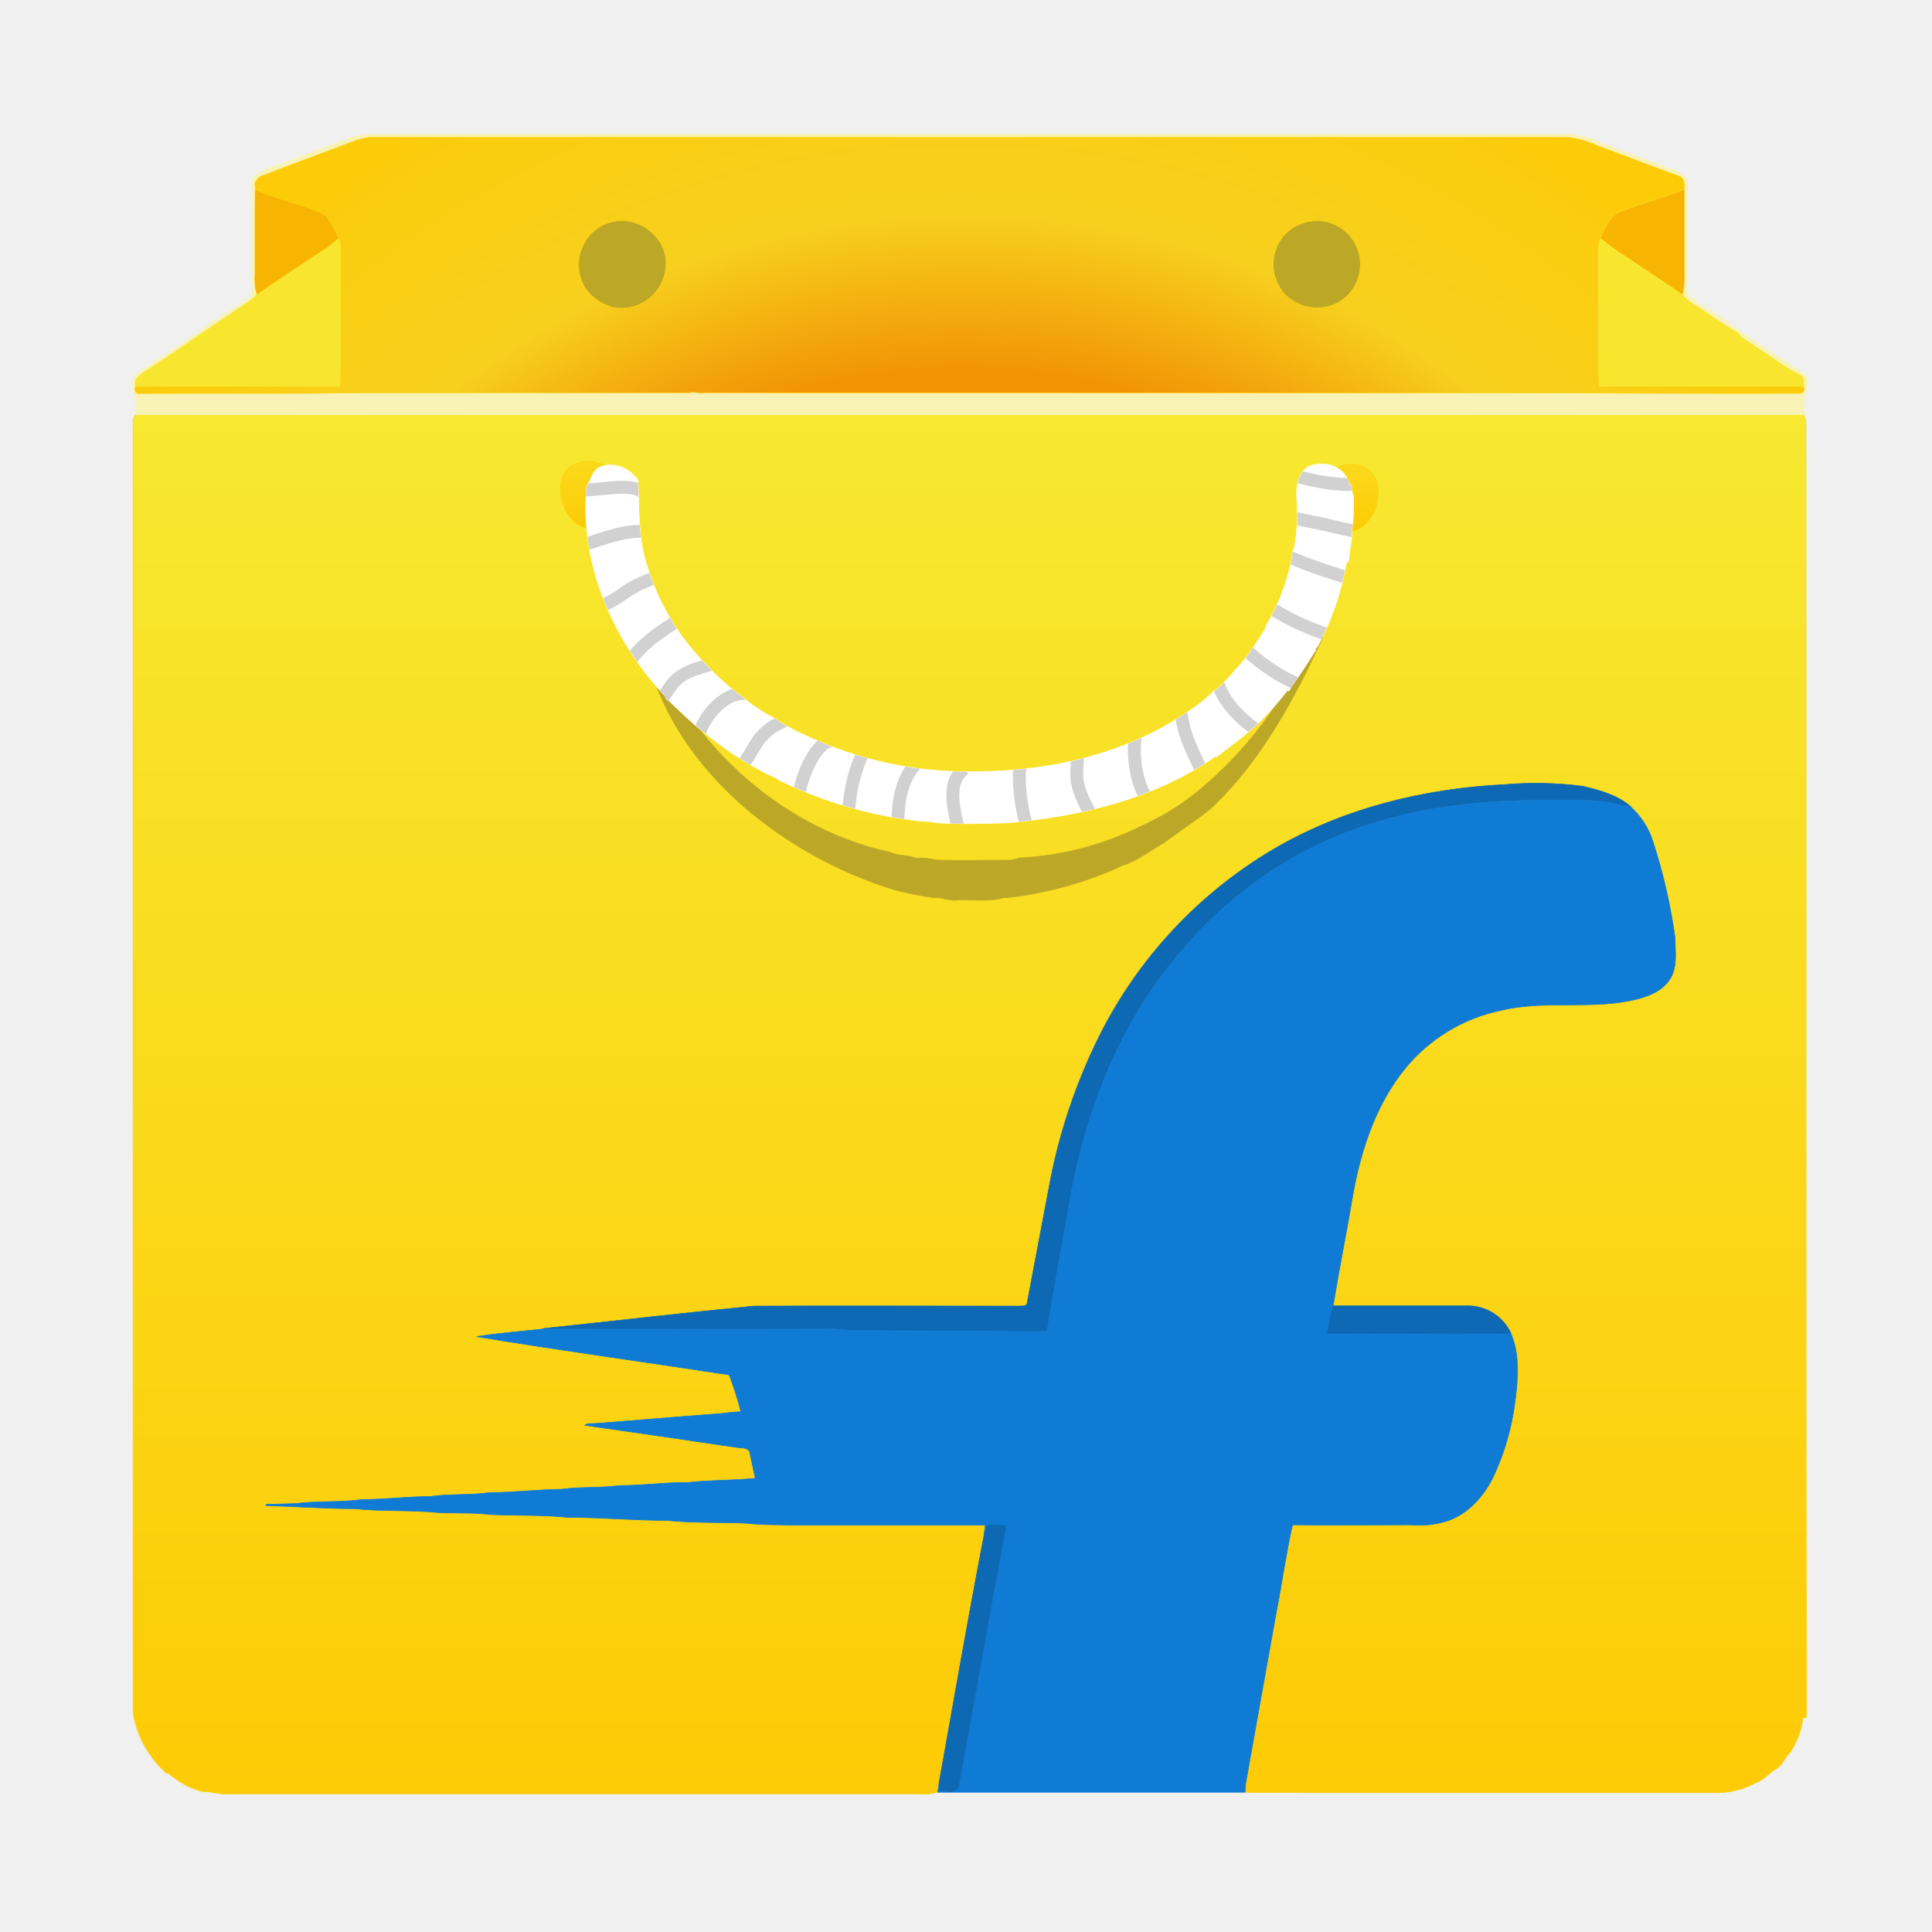
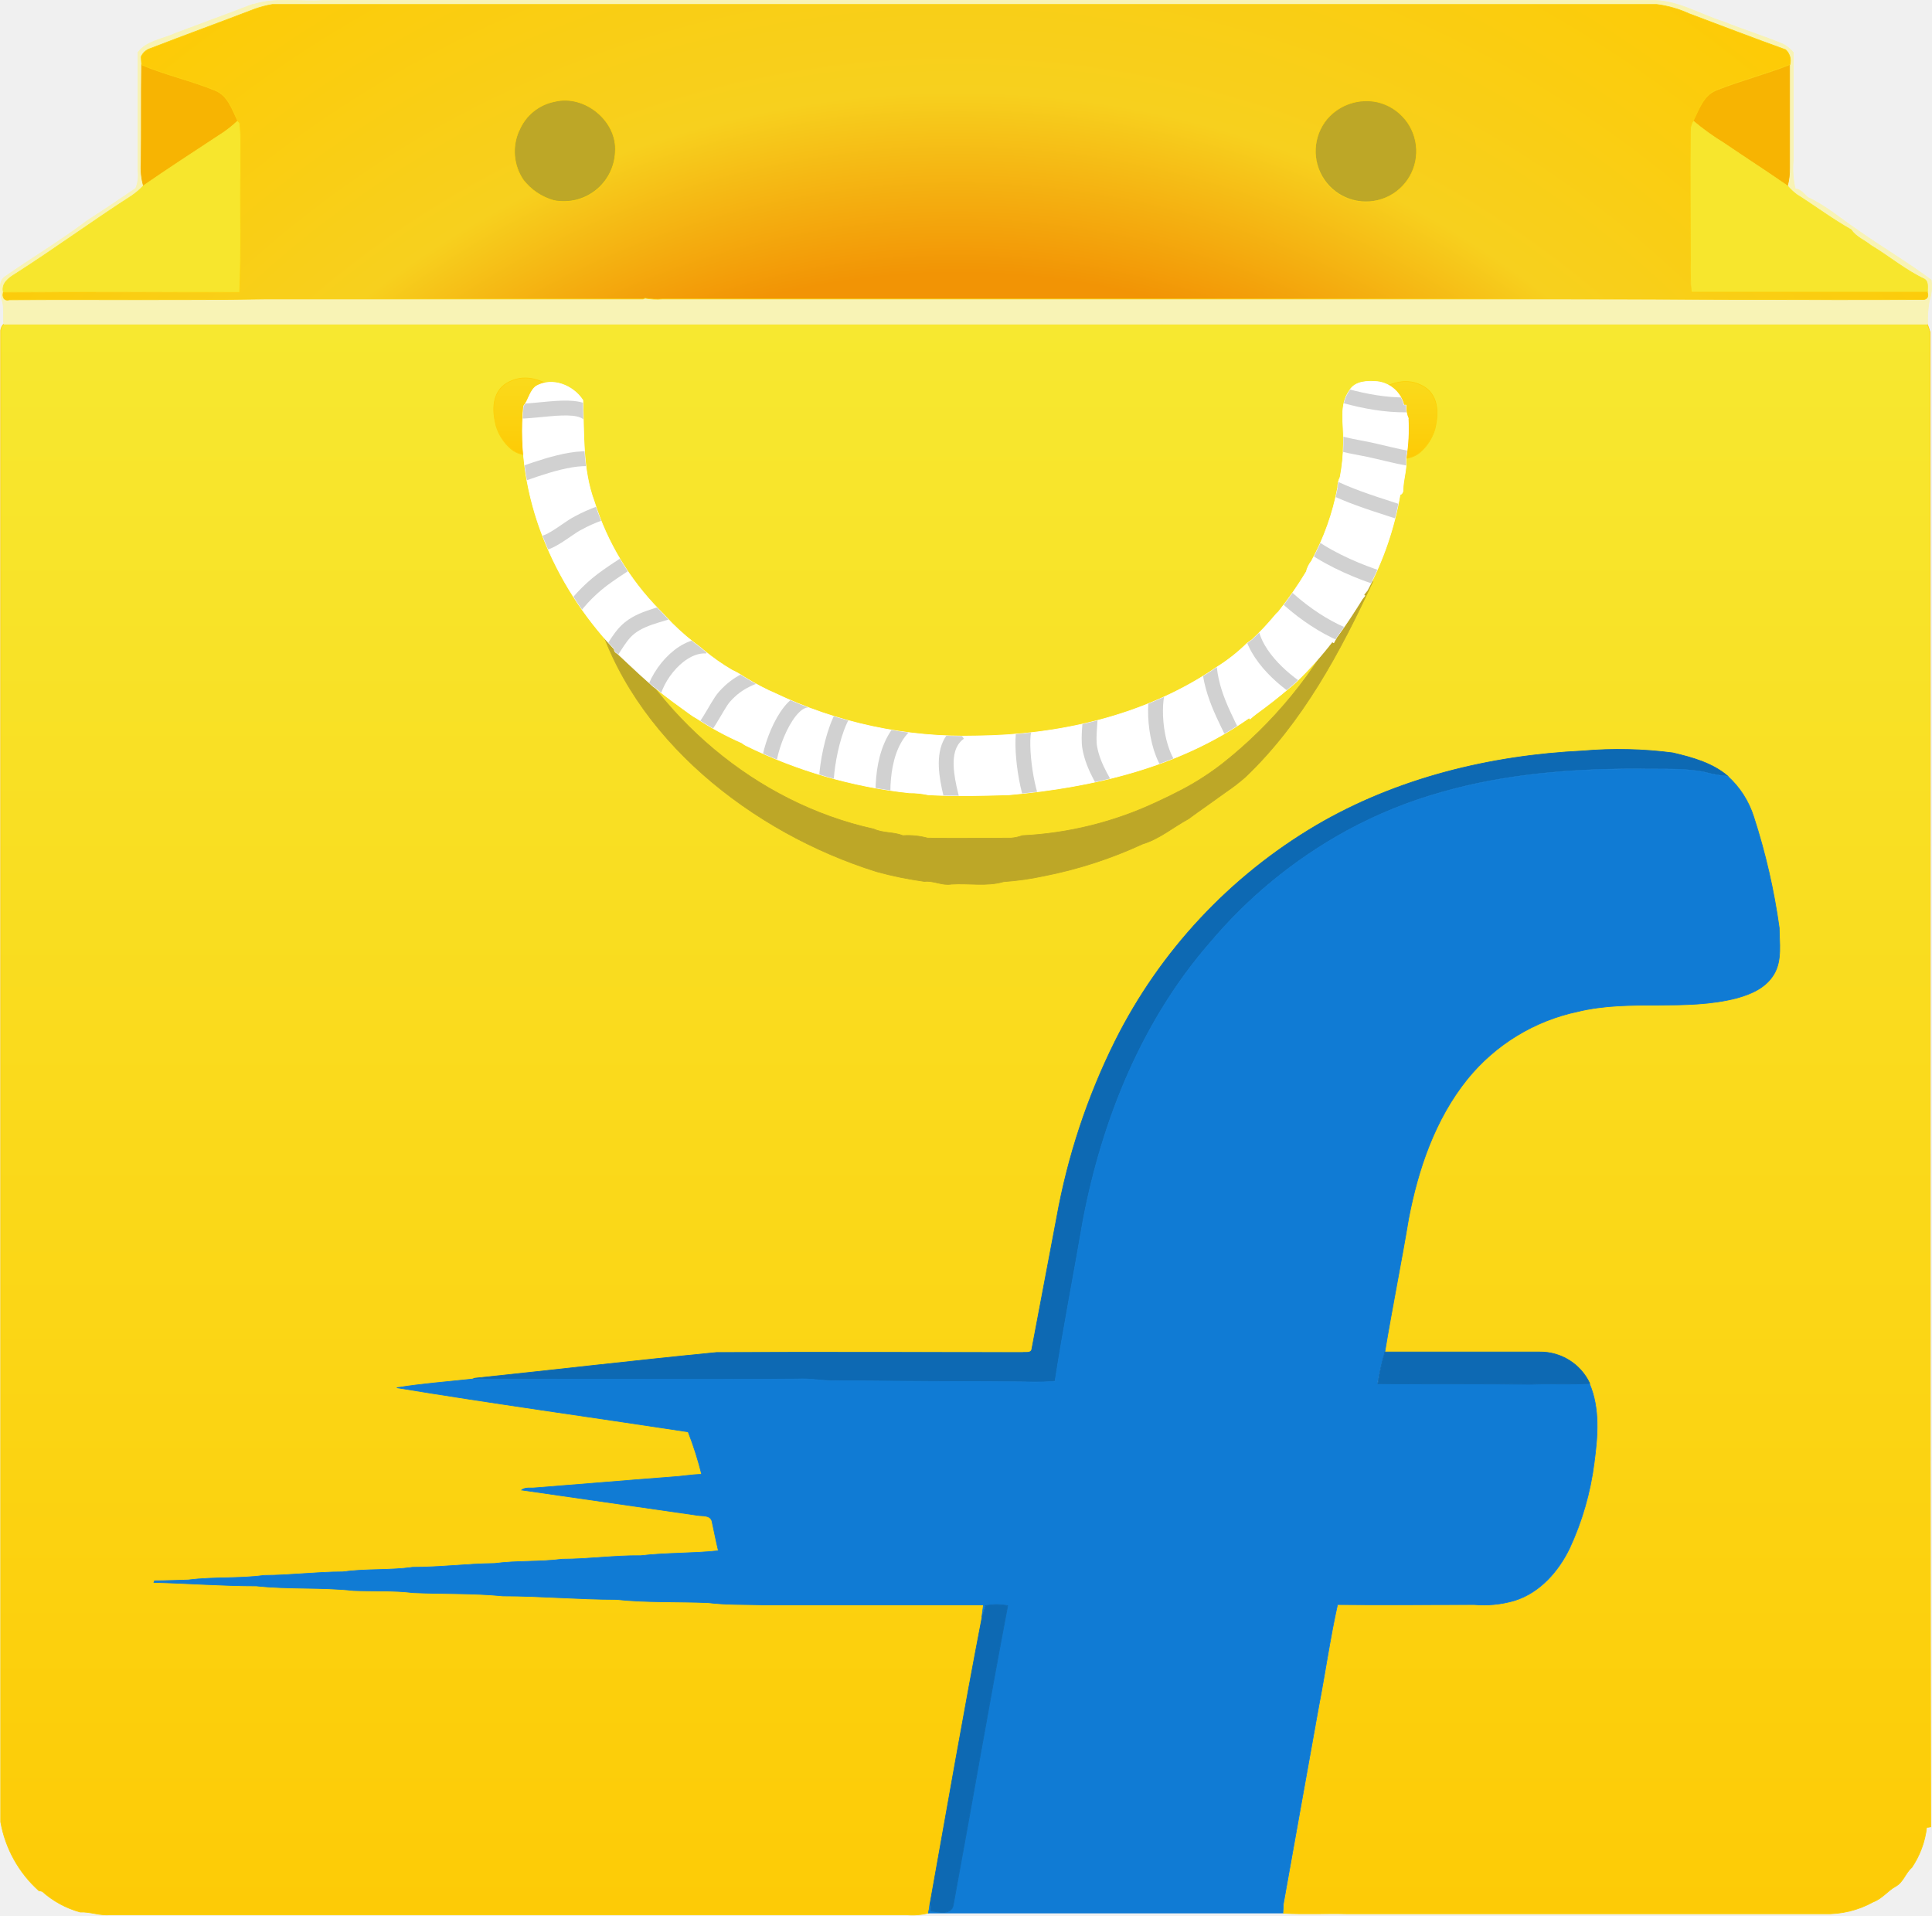
- <svg xmlns="http://www.w3.org/2000/svg" xmlns:xlink="http://www.w3.org/1999/xlink" viewBox="0 0 300 300">
+ <svg xmlns="http://www.w3.org/2000/svg" xmlns:xlink="http://www.w3.org/1999/xlink" id="Layer_1" data-name="Layer 1" viewBox="0 0 260.11 257.85">
  <defs>
-     <style>.a,.n{fill:none;}.b,.g,.h,.i{stroke:#fcd109;}.b,.c,.d,.e,.f,.g,.h,.i,.j,.k,.l{stroke-width:0.09px;}.b{fill:url(#a);}.c{fill:#f8f3b5;stroke:#f8f3b5;}.d{fill:#f7b402;stroke:#f7b402;}.e{fill:#bda727;stroke:#bda727;}.f{fill:#f7e62d;stroke:#f7e62d;}.g{fill:url(#b);}.h{fill:url(#c);}.i{fill:url(#d);}.j{fill:#0d69b3;stroke:#0d69b3;}.k{fill:#107bd4;stroke:#107bd4;}.l{fill:#fff;stroke:#fff;}.m{clip-path:url(#e);}.n{stroke:#d1d1d1;stroke-width:2px;}</style>
-     <linearGradient id="a" x1="150.42" y1="-342.09" x2="150.42" y2="-127.85" gradientTransform="translate(0.14 406.45)" gradientUnits="userSpaceOnUse">
+     <style>.cls-1,.cls-14{fill:none;}.cls-2,.cls-7,.cls-8,.cls-9{stroke:#fcd109;}.cls-10,.cls-11,.cls-12,.cls-2,.cls-3,.cls-4,.cls-5,.cls-6,.cls-7,.cls-8,.cls-9{stroke-width:0.09px;}.cls-2{fill:url(#linear-gradient);}.cls-3{fill:#f8f3b5;stroke:#f8f3b5;}.cls-4{fill:#f7b402;stroke:#f7b402;}.cls-5{fill:#bda727;stroke:#bda727;}.cls-6{fill:#f7e62d;stroke:#f7e62d;}.cls-7{fill:url(#radial-gradient);}.cls-8{fill:url(#linear-gradient-2);}.cls-9{fill:url(#linear-gradient-3);}.cls-10{fill:#0d69b3;stroke:#0d69b3;}.cls-11{fill:#107bd4;stroke:#107bd4;}.cls-12{fill:#fff;stroke:#fff;}.cls-13{clip-path:url(#clip-path);}.cls-14{stroke:#d1d1d1;stroke-width:2px;}</style>
+     <linearGradient id="linear-gradient" x1="150.45" y1="-84.08" x2="150.45" y2="130.09" gradientTransform="translate(-20.43 127.71)" gradientUnits="userSpaceOnUse">
      <stop offset="0" stop-color="#f7e830" />
      <stop offset="1" stop-color="#fdcb06" />
    </linearGradient>
-     <radialGradient id="b" cx="149.31" cy="-244.37" r="174.26" gradientTransform="translate(0.14 406.45)" gradientUnits="userSpaceOnUse">
+     <radialGradient id="radial-gradient" cx="149.31" cy="13.63" r="174.26" gradientTransform="translate(-20.43 127.71)" gradientUnits="userSpaceOnUse">
      <stop offset="0.6" stop-color="#f29405" />
      <stop offset="0.74" stop-color="#f7d01e" />
      <stop offset="1" stop-color="#fdcb06" />
    </radialGradient>
-     <linearGradient id="c" x1="210.04" y1="-334.36" x2="210.1" y2="-324.21" gradientTransform="translate(0.14 406.45)" gradientUnits="userSpaceOnUse">
+     <linearGradient id="linear-gradient-2" x1="210.07" y1="-76.36" x2="210.13" y2="-66.21" gradientTransform="translate(-20.43 127.71)" gradientUnits="userSpaceOnUse">
      <stop offset="0" stop-color="#fada1c" />
      <stop offset="1" stop-color="#fdcb06" />
    </linearGradient>
-     <linearGradient id="d" x1="3268.6" y1="-334.84" x2="3268.66" y2="-324.7" gradientTransform="matrix(-1, 0, 0, 1, 3359.45, 406.45)" xlink:href="#c" />
-     <clipPath id="e">
-       <path class="a" d="M210.19,77.1a3.87,3.87,0,0,1-.33-1.82l-.29,0A4.15,4.15,0,0,0,206,72.11c-1.31-.11-3-.07-3.72,1.17-1.46,2-.77,4.48-.84,6.71,0,.15,0,.4,0,.55a25.48,25.48,0,0,1-.44,4.41,3.13,3.13,0,0,0-.33,1.42,33.61,33.61,0,0,1-3.54,9.91,3.68,3.68,0,0,0-.69,1.42,49.25,49.25,0,0,1-3.75,5.39,4.67,4.67,0,0,0-.58.62,35.6,35.6,0,0,1-3,3.17c-.25.15-.44.33-.66.47a23.74,23.74,0,0,1-4.12,3.24c-.18.11-.36.26-.58.4-9.33,6.16-20.67,8.71-31.71,8.82a59.23,59.23,0,0,1-27.27-5.76l-.66-.29A36.48,36.48,0,0,1,120,111.4c-.29-.15-.58-.33-.91-.47a27.86,27.86,0,0,1-3.83-2.7c-.4-.36-.84-.66-1.28-1a30.89,30.89,0,0,1-3.79-3.46c-.29-.33-.58-.62-.87-.91a36.33,36.33,0,0,1-8.71-14.62c-1.57-4.34-1.35-9.08-1.53-13.63-1.31-2-4.08-3.13-6.27-1.9-.91.66-1,1.86-1.71,2.7-1.13,12,4,24,12.21,32.7a.59.59,0,0,0,.4.58c1.46,1.35,2.88,2.73,4.34,4a5.8,5.8,0,0,0,.87.73c1.46,1.2,3,2.3,4.56,3.43a7.76,7.76,0,0,0,.91.58,41,41,0,0,0,6.05,3.35,4.75,4.75,0,0,0,.55.36A65.73,65.73,0,0,0,143,127.51a11.78,11.78,0,0,1,2.52.26c3.65.22,7.29.11,10.94,0,11.26-1,22.89-3.72,32.3-10.35l.11.15c.29-.26.55-.47.84-.69,1.5-1.09,3-2.26,4.41-3.46a11.07,11.07,0,0,0,1-.87,48.08,48.08,0,0,0,4.81-5.36l.22.11c.11-.18.29-.55.4-.73,1.24-1.68,2.37-3.43,3.46-5.18.07-.11.25-.29.33-.4l-.15-.15c.11-.15.36-.44.47-.58a42.76,42.76,0,0,0,4.41-12.87.63.63,0,0,0,.4-.58c0-1.46.55-2.84.4-4.3a24.83,24.83,0,0,0,.29-5.43Z" />
+     <linearGradient id="linear-gradient-3" x1="3254.61" y1="-76.83" x2="3254.67" y2="-66.69" gradientTransform="matrix(-1, 0, 0, 1, 3324.88, 127.71)" xlink:href="#linear-gradient-2" />
+     <clipPath id="clip-path" transform="translate(0 0)">
+       <path class="cls-1" d="M189.62,56.36a3.87,3.87,0,0,1-.33-1.82H189a4.15,4.15,0,0,0-3.57-3.17c-1.31-.11-3-.07-3.72,1.17-1.46,2-.77,4.48-.84,6.71v.55a25.48,25.48,0,0,1-.44,4.41,3.13,3.13,0,0,0-.33,1.42,33.61,33.61,0,0,1-3.54,9.91,3.68,3.68,0,0,0-.69,1.42,49.25,49.25,0,0,1-3.75,5.39,4.67,4.67,0,0,0-.58.62,35.6,35.6,0,0,1-3,3.17c-.25.15-.44.33-.66.47a23.74,23.74,0,0,1-4.12,3.24c-.18.11-.36.26-.58.4-9.33,6.16-20.67,8.71-31.71,8.82a59.23,59.23,0,0,1-27.27-5.81l-.66-.29a36.48,36.48,0,0,1-4.11-2.31c-.29-.15-.58-.33-.91-.47a27.86,27.86,0,0,1-3.83-2.7c-.4-.36-.84-.66-1.28-1A30.89,30.89,0,0,1,89.62,83c-.29-.33-.58-.62-.87-.91A36.33,36.33,0,0,1,80,67.5c-1.61-4.34-1.35-9.08-1.53-13.63-1.31-2-4.08-3.13-6.27-1.9-.91.66-1,1.86-1.71,2.7-1.13,12,4,24,12.21,32.7a.59.59,0,0,0,.4.58c1.46,1.35,2.88,2.73,4.34,4a5.8,5.8,0,0,0,.87.73c1.46,1.2,3,2.3,4.56,3.43a7.76,7.76,0,0,0,.91.58A41,41,0,0,0,99.87,100a4.75,4.75,0,0,0,.55.36,65.73,65.73,0,0,0,22,6.37,11.78,11.78,0,0,1,2.52.26c3.65.22,7.29.11,10.94,0,11.26-1,22.89-3.72,32.3-10.35l.11.15c.29-.26.55-.47.84-.69,1.5-1.09,3-2.26,4.41-3.46a11.07,11.07,0,0,0,1-.87,48.08,48.08,0,0,0,4.81-5.36l.22.11c.11-.18.29-.55.4-.73,1.24-1.68,2.37-3.43,3.46-5.18.07-.11.25-.29.33-.4l-.15-.15c.11-.15.36-.44.47-.58a42.76,42.76,0,0,0,4.41-12.87.63.63,0,0,0,.4-.58c0-1.46.55-2.84.4-4.3a24.83,24.83,0,0,0,.29-5.43Z" />
    </clipPath>
  </defs>
-   <path class="b" d="M280.42,65.46c-.11-.36-.22-.73-.36-1.09q-129.53.05-259,0a1.51,1.51,0,0,0-.4.84q0,100.44,0,200.84a16.25,16.25,0,0,0,5.14,9.26c.11,0,.36.07.47.11a12.68,12.68,0,0,0,5.1,2.77c1.35-.07,2.66.51,4,.36H142.53a8.66,8.66,0,0,0,3.06-.25c0-.15.07-.4.11-.55s.07-.58.11-.8c2.3-12.83,4.52-25.7,7-38.53l.22-1.64c-9.91,0-19.87,0-29.78,0-2.41-.07-4.88,0-7.29-.29-4.12-.18-8.27,0-12.39-.44-5.1,0-10.17-.47-15.27-.47-4-.4-8.06-.25-12.1-.44-2.62-.33-5.32-.18-8-.29-4.34-.47-8.75-.15-13.09-.62-4.59,0-9.19-.36-13.78-.47a.52.52,0,0,0,.07-.22c1.53,0,3-.07,4.56-.11,3.39-.44,6.82-.15,10.21-.62,3.54,0,7-.47,10.57-.47,3.13-.44,6.31-.18,9.44-.62,3.68,0,7.29-.47,11-.51,3-.4,6.09-.18,9.11-.58,3.54,0,7-.51,10.57-.47,3.46-.4,7-.29,10.46-.66-.33-1.35-.58-2.7-.87-4-.26-.84-1.28-.66-1.93-.77Q102.6,223,90.8,221.32c.51-.4,1.2-.22,1.79-.29,6.12-.47,12.21-1,18.33-1.46,1.39-.07,2.73-.33,4.12-.36a47.63,47.63,0,0,0-1.82-5.72c-13.08-2-26.17-3.79-39.22-5.94,3.39-.55,6.82-.8,10.21-1.17l.29-.11c10.83-1.13,21.69-2.41,32.51-3.46,13.74-.07,27.45,0,41.19,0,.44-.07,1.2.15,1.28-.47,1.13-5.9,2.22-11.81,3.35-17.71a88.44,88.44,0,0,1,7.87-23.77,70.09,70.09,0,0,1,27.12-29c10.83-6.34,23.37-9.4,35.83-10a56.29,56.29,0,0,1,12.14.26c2.62.62,5.32,1.35,7.4,3.13a12.41,12.41,0,0,1,3.5,5.47,87,87,0,0,1,3.43,14.94c0,2,.4,4.34-.69,6.2s-3.06,2.7-5,3.24c-7,1.82-14.4.11-21.43,1.82A26.08,26.08,0,0,0,218.12,166c-4.34,5.39-6.63,12.1-7.91,18.81-1,6-2.22,12-3.21,18,6.93,0,13.89,0,20.85,0A7.34,7.34,0,0,1,234.6,207c1.46,3.35,1.13,7.15.66,10.68a38.87,38.87,0,0,1-3.32,11.55c-1.5,3.1-4,5.94-7.36,7a14.7,14.7,0,0,1-5.5.55c-6.12,0-12.25.07-18.37,0-1,4.48-1.64,9.08-2.52,13.63-1.6,8.86-3.17,17.75-4.77,26.65,0,.29-.07.91-.07,1.24,2.88.15,5.76,0,8.64.07,21.36,0,42.76,0,64.15,0a12.77,12.77,0,0,0,6.63-1.6c1.2-.44,1.93-1.49,3-2.08s1.31-1.79,2.19-2.55a12.15,12.15,0,0,0,2-5.4,3.27,3.27,0,0,0,.55-.07C280.38,199.6,280.49,132.53,280.42,65.46Z" />
-   <path class="c" d="M54.64,21.35c3.1-1,6.34-.33,9.51-.55q89.29.05,178.57,0c3.54-.15,6.63,1.86,9.91,2.88,2.62,1.06,5.36,1.9,8,3A4.34,4.34,0,0,1,262,27.8c0,4.81,0,9.66,0,14.51a12.28,12.28,0,0,0,.26,3.83c.77.11,1.17.69,1.68,1.17,2.41,1.09,4.45,2.88,6.63,4.34,3.28,2.33,6.78,4.37,10,6.78a6.07,6.07,0,0,1-.26,2.81,15.18,15.18,0,0,0-.22,3.13q-129.53.05-259,0c-.18-1.2.15-2.41-.36-3.54-.07-.95-.4-2.19.51-2.84,3.65-2.55,7.51-4.85,11.08-7.55,2.22-1.42,4.37-2.88,6.52-4.34a4.64,4.64,0,0,0,.29-2.44c0-5.29,0-10.57,0-15.86,1.24-1.6,3.39-1.79,5.1-2.59,3.46-1.31,7-2.59,10.39-3.9m.22.62c-4.67,1.79-9.37,3.5-14,5.29-.62.11-.95.66-1.28,1.13,0,.29.07.8.07,1.09,0,4.37,0,8.75,0,13.12a9.15,9.15,0,0,0,.29,3.17,9,9,0,0,1-1.57,1.31C33,50.51,27.92,54.23,22.64,57.62c-.91.55-1.93,1.28-1.64,2.48-.18.66.15,1.2.84,1,11.45-.07,22.85.07,34.3-.11,17,0,34,0,51,0l.26-.11a9.92,9.92,0,0,0,2.33.11Q156,61,202.3,61c9.7,0,19.43,0,29.16,0,16,0,32.11.15,48.15.07.47-.11.62-.44.44-1s.18-1.39-.44-1.75c-2.55-1.2-4.74-3.06-7.18-4.52-.87-.73-2-1.13-2.66-2.11-2.52-1.42-4.85-3.17-7.33-4.74a7.43,7.43,0,0,1-1.24-1.17,8.88,8.88,0,0,0,.29-2.41c0-4.63,0-9.26,0-13.89a2,2,0,0,0-.58-2c-4.37-1.57-8.71-3.24-13-4.85a14.91,14.91,0,0,0-4.3-1.24H57.23a14.22,14.22,0,0,0-2.37.62Z" />
-   <path class="d" d="M39.63,29.48c3.21,1.35,6.63,2.11,9.88,3.43,1.75.69,2.3,2.59,3.06,4.12A15.18,15.18,0,0,1,50,39c-3.35,2.26-6.78,4.45-10.1,6.78a9.15,9.15,0,0,1-.29-3.17C39.63,38.23,39.59,33.86,39.63,29.48Zm212,3.43c3.24-1.28,6.63-2.15,9.88-3.43,0,4.63,0,9.26,0,13.89a8.88,8.88,0,0,1-.29,2.41c-2.84-2-5.72-3.83-8.57-5.76a33.58,33.58,0,0,1-4.16-3c.77-1.53,1.35-3.39,3.1-4.08Z" />
-   <path class="e" d="M95.25,34.4c4-.95,8.49,2.62,8.16,6.82a6.94,6.94,0,0,1-8.27,6.52A7.92,7.92,0,0,1,91,44.94a6.84,6.84,0,0,1-.55-6.63,6.52,6.52,0,0,1,4.78-3.9Zm104,2.3a7,7,0,0,1,6.82-2.26A6.82,6.82,0,0,1,207.77,47a7,7,0,0,1-8.38-1.42A6.94,6.94,0,0,1,199.24,36.7Z" />
-   <path class="f" d="M50,39a15.18,15.18,0,0,0,2.59-2l.25.26c.26,1.9.07,3.83.15,5.72-.11,5.69.11,11.41-.15,17.1-10.61,0-21.21-.07-31.82,0-.29-1.2.73-1.93,1.64-2.48C27.93,54.23,33,50.51,38.31,47.09a9,9,0,0,0,1.57-1.31C43.2,43.44,46.62,41.26,50,39Zm198.14-.73a2.27,2.27,0,0,1,.36-1.28,33.64,33.64,0,0,0,4.16,3c2.84,1.93,5.72,3.79,8.57,5.76a7.49,7.49,0,0,0,1.24,1.17c2.48,1.57,4.81,3.32,7.33,4.74.66,1,1.79,1.39,2.66,2.11,2.44,1.46,4.63,3.32,7.18,4.52.62.36.4,1.17.44,1.75-10.61,0-21.18,0-31.78,0a43.35,43.35,0,0,1-.11-4.34c0-5.83-.07-11.66,0-17.5Z" />
-   <path class="g" d="M280.05,60.06c-10.61,0-21.18,0-31.78,0a43.35,43.35,0,0,1-.11-4.34c0-5.83-.07-11.66,0-17.5a2.27,2.27,0,0,1,.36-1.28c.77-1.53,1.35-3.39,3.1-4.08,3.24-1.28,6.63-2.15,9.88-3.43a2,2,0,0,0-.58-2c-4.37-1.57-8.71-3.24-13-4.85a14.91,14.91,0,0,0-4.3-1.24H57.23a14.2,14.2,0,0,0-2.37.62c-4.67,1.79-9.37,3.5-14,5.29-.62.11-.95.66-1.28,1.13,0,.29.07.8.07,1.09,3.21,1.35,6.63,2.11,9.88,3.43,1.75.69,2.3,2.59,3.06,4.12l.25.26c.26,1.9.07,3.83.15,5.72-.11,5.69.11,11.41-.15,17.1-10.61,0-21.21-.07-31.82,0-.18.66.15,1.2.84,1,11.45-.07,22.85.07,34.3-.11,17,0,34,0,51,0l.26-.11a9.92,9.92,0,0,0,2.33.11Q156,61,202.3,61c9.7,0,19.43,0,29.16,0,16,0,32.11.15,48.15.07.48-.11.62-.44.44-1ZM90.47,38.3a6.52,6.52,0,0,1,4.78-3.9c4-.95,8.49,2.62,8.16,6.82a6.94,6.94,0,0,1-8.27,6.52A7.92,7.92,0,0,1,91,44.94a6.84,6.84,0,0,1-.55-6.63Zm108.77-1.6a7,7,0,0,1,6.82-2.26A6.82,6.82,0,0,1,207.77,47a7,7,0,0,1-8.38-1.42A6.94,6.94,0,0,1,199.24,36.7Z" />
-   <path class="h" d="M208.53,76.08c.51.11-2.66-3-2-3.19.58.07,2.79-1.64,5.47-.24s2,4.68,1.71,5.89a6.59,6.59,0,0,1-2,3.1,3.52,3.52,0,0,1-1.85.8c.33-1.79-.73-2.08-.8-3.9Z" />
-   <path class="i" d="M92,78.06c-.07,1.82-1.13,2.11-.8,3.9a3.52,3.52,0,0,1-1.85-.8,6.6,6.6,0,0,1-2-3.1c-.3-1.21-1-4.49,1.71-5.89s4.88.32,5.47.24c.62.15-2.55,3.3-2,3.19L92,78.06Z" />
-   <path class="e" d="M203.76,99.43A2,2,0,0,1,205.4,99c-4.37,9.48-9.48,19-17.15,26.33a25.72,25.72,0,0,1-2.59,2c-.88.64-1.74,1.25-2.6,1.86s-1.67,1.17-2.48,1.78c-2.08,1.13-3.9,2.7-6.2,3.39a58.21,58.21,0,0,1-13.27,4.3,38.9,38.9,0,0,1-5.43.77c-2.26.66-4.67.18-7,.33-1.28.22-2.41-.51-3.65-.36q-1.61-.23-3.21-.55t-3.22-.77c-16.71-5.21-33.11-18-37.89-35.22a19.38,19.38,0,0,1-.32-3.52q.76,1.53,1.59,3c6.8,14.82,20.28,26.49,36.22,30,1.29.59,2.69.38,3.93.89a10.18,10.18,0,0,1,3.32.33c3.75.07,7.51,0,11.26,0a5.52,5.52,0,0,0,1.49-.33,48,48,0,0,0,18.1-4.51q1.71-.78,3.37-1.65,1.45-.76,2.83-1.65t2.63-1.86a60.38,60.38,0,0,0,16.54-20.24C202.46,102,203.15,100.62,203.76,99.43Z" />
-   <path class="j" d="M197.82,131.83c10.83-6.34,23.37-9.4,35.83-10a56.29,56.29,0,0,1,12.14.26c2.62.62,5.32,1.35,7.4,3.13a15.7,15.7,0,0,1-3.13-.55c-3-.58-6.09-.36-9.11-.44-8.79,0-17.64.69-26.13,3.1a61.36,61.36,0,0,0-12.94,5.25,64.58,64.58,0,0,0-18.41,15.09c-9.11,10.46-14.47,23.73-17.06,37.25-1.24,7.25-2.66,14.47-3.79,21.76-1.82.18-3.68.07-5.5.07q-12-.05-24.06-.15c-1.71.07-3.39-.33-5.1-.22-14.58.07-29.16,0-43.74,0l.29-.11c10.83-1.13,21.69-2.41,32.51-3.46,13.74-.07,27.45,0,41.19,0,.44-.07,1.2.15,1.28-.47,1.13-5.9,2.22-11.81,3.35-17.71a88.47,88.47,0,0,1,7.87-23.76A70.09,70.09,0,0,1,197.82,131.83Z" />
-   <path class="k" d="M214.81,127.35c8.49-2.41,17.35-3.1,26.13-3.1,3,.07,6.12-.15,9.11.44a15.69,15.69,0,0,0,3.13.55,12.41,12.41,0,0,1,3.5,5.47,87,87,0,0,1,3.43,14.94c0,2,.4,4.34-.69,6.2s-3.06,2.7-5,3.24c-7,1.82-14.4.11-21.43,1.82A26.08,26.08,0,0,0,218.12,166c-4.34,5.39-6.63,12.1-7.91,18.81-1,6-2.22,12-3.21,18a32.4,32.4,0,0,0-.95,4.23c6.89.11,13.78,0,20.67.07,2.62-.07,5.25.07,7.87-.11,1.46,3.35,1.13,7.15.66,10.68a38.87,38.87,0,0,1-3.32,11.55c-1.5,3.1-4,5.94-7.36,7a14.7,14.7,0,0,1-5.5.55c-6.12,0-12.25.07-18.37,0-1,4.48-1.64,9.08-2.52,13.63-1.6,8.86-3.17,17.75-4.77,26.65,0,.29-.07.91-.07,1.24v0c-15.93,0-31.82,0-47.75,0,0-.15.07-.4.11-.55s.07-.58.11-.8c0,.29.07.84.11,1.09,1,.11,2.77.62,3-.8,2.48-13.41,4.78-26.9,7.33-40.31a7.68,7.68,0,0,0-3,0c-.15.51-.29,1-.47,1.53l.22-1.64c-9.91,0-19.87,0-29.78,0-2.41-.07-4.88,0-7.29-.29-4.12-.18-8.27,0-12.39-.44-5.1,0-10.17-.47-15.27-.47-4-.4-8.06-.26-12.1-.44-2.62-.33-5.32-.18-8-.29-4.34-.47-8.75-.15-13.09-.62-4.59,0-9.19-.36-13.78-.47a.52.52,0,0,0,.07-.22c1.53,0,3-.07,4.56-.11,3.39-.44,6.82-.15,10.21-.62,3.54,0,7-.47,10.57-.47,3.13-.44,6.31-.18,9.44-.62,3.68,0,7.29-.47,11-.51,3-.4,6.09-.18,9.11-.58,3.54,0,7-.51,10.57-.47,3.46-.4,7-.29,10.46-.66-.33-1.35-.58-2.7-.87-4-.26-.84-1.28-.66-1.93-.77Q102.6,223,90.8,221.32c.51-.4,1.2-.22,1.79-.29,6.12-.47,12.21-1,18.33-1.46,1.39-.07,2.73-.33,4.12-.36a47.64,47.64,0,0,0-1.82-5.72c-13.08-2-26.17-3.79-39.22-5.94,3.39-.55,6.82-.8,10.21-1.17,14.58,0,29.16.11,43.74,0,1.71-.11,3.39.29,5.1.22q12,.11,24.06.15c1.82,0,3.68.11,5.5-.07,1.13-7.29,2.55-14.51,3.79-21.76,2.59-13.52,7.95-26.79,17.06-37.25a64.58,64.58,0,0,1,18.41-15.09A61.35,61.35,0,0,1,214.81,127.35Z" />
-   <path class="j" d="M207,202.77c6.93,0,13.89,0,20.85,0A7.34,7.34,0,0,1,234.6,207c-2.62.18-5.25,0-7.87.11-6.89-.07-13.78,0-20.67-.07a32.23,32.23,0,0,1,.95-4.23Zm-53.76,34.15a7.68,7.68,0,0,1,3,0c-2.55,13.41-4.85,26.9-7.33,40.31-.26,1.42-2,.91-3,.8,0-.25-.07-.8-.11-1.09,2.3-12.83,4.52-25.7,7-38.53.18-.51.33-1,.47-1.53Z" />
-   <path class="l" d="M210.19,77.1a3.87,3.87,0,0,1-.33-1.82l-.29,0A4.15,4.15,0,0,0,206,72.11c-1.31-.11-3-.07-3.72,1.17-1.46,2-.77,4.48-.84,6.71,0,.15,0,.4,0,.55a25.48,25.48,0,0,1-.44,4.41,3.13,3.13,0,0,0-.33,1.42,33.61,33.61,0,0,1-3.54,9.91,3.68,3.68,0,0,0-.69,1.42,49.25,49.25,0,0,1-3.75,5.39,4.67,4.67,0,0,0-.58.62,35.6,35.6,0,0,1-3,3.17c-.25.15-.44.33-.66.47a23.74,23.74,0,0,1-4.12,3.24c-.18.11-.36.26-.58.4-9.33,6.16-20.67,8.71-31.71,8.82a59.23,59.23,0,0,1-27.27-5.76l-.66-.29A36.48,36.48,0,0,1,120,111.4c-.29-.15-.58-.33-.91-.47a27.86,27.86,0,0,1-3.83-2.7c-.4-.36-.84-.66-1.28-1a30.89,30.89,0,0,1-3.79-3.46c-.29-.33-.58-.62-.87-.91a36.33,36.33,0,0,1-8.71-14.62c-1.57-4.34-1.35-9.08-1.53-13.63-1.31-2-4.08-3.13-6.27-1.9-.91.66-1,1.86-1.71,2.7-1.13,12,4,24,12.21,32.7a.59.59,0,0,0,.4.58c1.46,1.35,2.88,2.73,4.34,4a5.8,5.8,0,0,0,.87.73c1.46,1.2,3,2.3,4.56,3.43a7.76,7.76,0,0,0,.91.58,41,41,0,0,0,6.05,3.35,4.75,4.75,0,0,0,.55.36A65.73,65.73,0,0,0,143,127.51a11.78,11.78,0,0,1,2.52.26c3.65.22,7.29.11,10.94,0,11.26-1,22.89-3.72,32.3-10.35l.11.15c.29-.26.55-.47.84-.69,1.5-1.09,3-2.26,4.41-3.46a11.07,11.07,0,0,0,1-.87,48.08,48.08,0,0,0,4.81-5.36l.22.11c.11-.18.29-.55.4-.73,1.24-1.68,2.37-3.43,3.46-5.18.07-.11.25-.29.33-.4l-.15-.15c.11-.15.36-.44.47-.58a42.76,42.76,0,0,0,4.41-12.87.63.63,0,0,0,.4-.58c0-1.46.55-2.84.4-4.3a24.83,24.83,0,0,0,.29-5.43Z" />
-   <g class="m">
-     <path class="n" d="M88.28,75.87c3,.93,9.74-1.41,11.66.73M90,84.86c2.83-1,8.9-3.32,11.42-1.94m-8.5,10.94c1.37.44,4.07-2,5.41-2.67A19.91,19.91,0,0,1,104.56,89m-7.29,14.34a20.61,20.61,0,0,1,5.14-5.1c2-1.41,7.55-5.19,9.93-3.89m-10.94,15.8c1.6-1.27,2.25-3.53,3.94-4.87,2-1.62,5.15-1.91,7.24-2.91m-4.31,12.82c.48-3.52,4.06-7.78,7.47-7.47m-2.19,12.39c1.8-.18,3.33-4.22,4.55-5.59,1.83-2.05,3.72-2.68,6.14-3.4M124,124.47c-.12-2.55,2.52-9.86,5.59-9.48m2.19,11.91c-.13-3,1.43-12.08,5.1-12.39m2.92,17.25c-.7-4.21-.65-10.31,2.67-13.37m7.29,14.34c-.37-3.51-3.86-10.61,0-13.37m10.69,10.94c-1.67-1.93-2.64-9.55-1.94-11.66m12.15,10c-1.29-2.33-2.88-4.53-3.37-7.24-.29-1.62.22-3.93,0-5.16M179.16,125c-2.79-1.82-3.56-8.53-2.67-11.42m10.94,7.78c-2-4.25-4.1-7.55-4.13-12.39m12.15,4.62c-3.08-2.07-7-5.84-6.56-10m15.07,3.4c-4.68-1-10.3-5.23-13.12-9m17,1c-3.38-.72-14.54-5.08-13.85-9.48m17.5,1c-4.71-1.73-11.55-3.28-15.31-6.56m17.74-1.22c-3,.25-7.21-1.18-10.22-1.7-3.35-.58-6.45-1.7-9.7-2.43m17-3.4c-5.72.34-11.08-1.61-16.28-3.4" />
+   <path class="cls-2" d="M259.85,44.72c-.11-.36-.22-.73-.36-1.09q-129.53.05-259,0a1.51,1.51,0,0,0-.4.84V245.26a16.25,16.25,0,0,0,5.14,9.26,2,2,0,0,1,.47.11,12.68,12.68,0,0,0,5.1,2.77c1.35-.07,2.66.51,4,.36H122a8.66,8.66,0,0,0,3.06-.25,2.68,2.68,0,0,1,.11-.55,7.2,7.2,0,0,1,.11-.8c2.3-12.83,4.52-25.7,7-38.53l.22-1.64H102.68c-2.41-.07-4.88,0-7.29-.29-4.12-.18-8.27,0-12.39-.44-5.1,0-10.17-.47-15.27-.47-4-.4-8.06-.25-12.1-.44-2.62-.33-5.32-.18-8-.29-4.34-.47-8.75-.15-13.09-.62-4.59,0-9.19-.36-13.78-.47a.52.52,0,0,0,.07-.22c1.53,0,3-.07,4.56-.11,3.39-.44,6.82-.15,10.21-.62,3.54,0,7-.47,10.57-.47,3.13-.44,6.31-.18,9.44-.62,3.68,0,7.29-.47,11-.51,3-.4,6.09-.18,9.11-.58,3.54,0,7-.51,10.57-.47,3.46-.4,7-.29,10.46-.66-.33-1.35-.58-2.7-.87-4-.26-.84-1.28-.66-1.93-.77l-23.72-3.36c.51-.4,1.2-.22,1.79-.29,6.12-.47,12.21-1,18.33-1.46,1.39-.07,2.73-.33,4.12-.36a47.63,47.63,0,0,0-1.82-5.72c-13.08-2-26.17-3.79-39.22-5.94,3.39-.55,6.82-.8,10.21-1.17l.29-.11c10.83-1.13,21.69-2.41,32.51-3.46,13.74-.07,27.45,0,41.19,0,.44-.07,1.2.15,1.28-.47,1.13-5.9,2.22-11.81,3.35-17.71a88.44,88.44,0,0,1,7.87-23.77,70.09,70.09,0,0,1,27.12-29c10.83-6.34,23.37-9.4,35.83-10a56.29,56.29,0,0,1,12.14.26c2.62.62,5.32,1.35,7.4,3.13a12.41,12.41,0,0,1,3.5,5.47,87,87,0,0,1,3.43,14.94c0,2,.4,4.34-.69,6.2s-3.06,2.7-5,3.24c-7,1.82-14.4.11-21.43,1.82a26.08,26.08,0,0,0-14.88,9.08c-4.34,5.39-6.63,12.1-7.91,18.81-1,6-2.22,12-3.21,18h20.85a7.34,7.34,0,0,1,6.75,4.19c1.46,3.35,1.13,7.15.66,10.68a38.87,38.87,0,0,1-3.32,11.55c-1.5,3.1-4,5.94-7.36,7a14.7,14.7,0,0,1-5.5.55c-6.12,0-12.25.07-18.37,0-1,4.48-1.64,9.08-2.52,13.63-1.6,8.86-3.17,17.75-4.77,26.65,0,.29-.07.91-.07,1.24,2.88.15,5.76,0,8.64.07h64.15a12.77,12.77,0,0,0,6.63-1.6c1.2-.44,1.93-1.49,3-2.08s1.31-1.79,2.19-2.55a12.15,12.15,0,0,0,2-5.4,3.27,3.27,0,0,0,.55-.07C259.81,178.86,259.92,111.79,259.85,44.72Z" transform="translate(0 0)" />
+   <path class="cls-3" d="M34.07.61c3.1-1,6.34-.33,9.51-.55H222.15c3.54-.15,6.63,1.86,9.91,2.88,2.62,1.06,5.36,1.9,8,3a4.34,4.34,0,0,1,1.37,1.12V21.57a12.28,12.28,0,0,0,.26,3.83c.77.11,1.17.69,1.68,1.17,2.41,1.09,4.45,2.88,6.63,4.34,3.28,2.33,6.78,4.37,10,6.78a6.07,6.07,0,0,1-.26,2.81,15.18,15.18,0,0,0-.22,3.13H.52c-.18-1.2.15-2.41-.36-3.54-.07-1-.4-2.19.51-2.84C4.32,34.7,8.18,32.4,11.75,29.7c2.22-1.42,4.37-2.88,6.52-4.34a4.64,4.64,0,0,0,.29-2.44V7.06c1.24-1.6,3.39-1.79,5.1-2.59,3.46-1.31,7-2.59,10.39-3.9m.22.62C29.6,3,24.9,4.69,20.27,6.48A2.06,2.06,0,0,0,19,7.61c0,.29.07.8.07,1.09V21.82A9.15,9.15,0,0,0,19.35,25a9,9,0,0,1-1.57,1.27C12.43,29.77,7.35,33.49,2.07,36.88c-.91.55-1.93,1.28-1.64,2.48-.18.66.15,1.2.84,1,11.45-.07,22.85.07,34.3-.11h51l.26-.11a9.92,9.92,0,0,0,2.33.11H210.89c16,0,32.11.15,48.15.07.47-.11.62-.44.44-1s.18-1.39-.44-1.75c-2.55-1.2-4.74-3.06-7.18-4.52-.87-.73-2-1.13-2.66-2.11-2.52-1.42-4.85-3.17-7.33-4.74A7.43,7.43,0,0,1,240.63,25a8.88,8.88,0,0,0,.29-2.41V8.74a2,2,0,0,0-.58-2c-4.37-1.57-8.71-3.24-13-4.85A14.91,14.91,0,0,0,223,.65H36.66a14.22,14.22,0,0,0-2.37.62Z" transform="translate(0 0)" />
+   <path class="cls-4" d="M19.06,8.74c3.21,1.35,6.63,2.11,9.88,3.43,1.75.69,2.3,2.59,3.06,4.12a15.18,15.18,0,0,1-2.57,2c-3.35,2.26-6.78,4.45-10.1,6.78A9.15,9.15,0,0,1,19,21.87C19.06,17.49,19,13.12,19.06,8.74Zm212,3.43c3.24-1.28,6.63-2.15,9.88-3.43V22.63a8.88,8.88,0,0,1-.29,2.41c-2.84-2-5.72-3.83-8.57-5.76a33.58,33.58,0,0,1-4.16-3c.77-1.53,1.35-3.39,3.1-4.08Z" transform="translate(0 0)" />
+   <path class="cls-5" d="M74.68,13.66c4-1,8.49,2.62,8.16,6.82A6.94,6.94,0,0,1,74.57,27a7.92,7.92,0,0,1-4.14-2.8,6.84,6.84,0,0,1-.55-6.63,6.52,6.52,0,0,1,4.78-3.9Zm104,2.3a7,7,0,0,1,6.82-2.26A6.81,6.81,0,1,1,178.67,16Z" transform="translate(0 0)" />
+   <path class="cls-6" d="M29.43,18.26a15.18,15.18,0,0,0,2.59-2l.25.26c.26,1.9.07,3.83.15,5.72-.11,5.69.11,11.41-.15,17.1-10.61,0-21.21-.07-31.82,0-.29-1.2.73-1.93,1.64-2.48,5.27-3.37,10.34-7.09,15.65-10.51A9,9,0,0,0,19.31,25C22.63,22.7,26,20.52,29.43,18.26Zm198.14-.73a2.27,2.27,0,0,1,.36-1.27,33.64,33.64,0,0,0,4.16,3c2.84,1.93,5.72,3.79,8.57,5.76a7.49,7.49,0,0,0,1.24,1.17c2.48,1.57,4.81,3.32,7.33,4.74.66,1,1.79,1.39,2.66,2.11,2.44,1.46,4.63,3.32,7.18,4.52.62.36.4,1.17.44,1.75H227.73a43.35,43.35,0,0,1-.11-4.34c0-5.83-.07-11.66,0-17.5Z" transform="translate(0 0)" />
+   <path class="cls-7" d="M259.43,39.32H227.7a43.35,43.35,0,0,1-.11-4.34c0-5.83-.07-11.66,0-17.5A2.27,2.27,0,0,1,228,16.2c.77-1.53,1.35-3.39,3.1-4.08,3.24-1.28,6.63-2.15,9.88-3.43a2,2,0,0,0-.58-2c-4.37-1.57-8.71-3.24-13-4.85A14.91,14.91,0,0,0,223.05.6H36.66a14.2,14.2,0,0,0-2.37.62c-4.67,1.79-9.37,3.5-14,5.29A2.06,2.06,0,0,0,19,7.64c0,.29.07.8.07,1.09,3.21,1.35,6.63,2.11,9.88,3.43,1.75.69,2.3,2.59,3.06,4.12l.25.26c.26,1.9.07,3.83.15,5.72-.11,5.69.11,11.41-.15,17.1-10.61,0-21.21-.07-31.82,0-.18.66.15,1.2.84,1,11.45-.07,22.85.07,34.3-.11h51l.26-.11a9.92,9.92,0,0,0,2.33.11H210.89c16,0,32.11.15,48.15.07.48-.11.62-.44.44-1ZM69.9,17.56a6.52,6.52,0,0,1,4.78-3.9c4-1,8.49,2.62,8.16,6.82A6.94,6.94,0,0,1,74.57,27a7.92,7.92,0,0,1-4.14-2.8,6.84,6.84,0,0,1-.55-6.63ZM178.67,16a7,7,0,0,1,6.82-2.26A6.81,6.81,0,1,1,178.67,16Z" transform="translate(0 0)" />
+   <path class="cls-8" d="M188,55.34c.51.11-2.66-3-2-3.19.58.07,2.79-1.64,5.47-.24s2,4.68,1.71,5.89a6.59,6.59,0,0,1-2,3.1,3.52,3.52,0,0,1-1.85.8c.33-1.79-.73-2.08-.8-3.9Z" transform="translate(0 0)" />
+   <path class="cls-9" d="M71.43,57.32c-.07,1.82-1.13,2.11-.8,3.9a3.52,3.52,0,0,1-1.85-.8,6.6,6.6,0,0,1-2-3.1c-.3-1.21-1-4.49,1.71-5.89s4.88.32,5.47.24c.62.15-2.55,3.3-2,3.19Z" transform="translate(0 0)" />
+   <path class="cls-5" d="M183.19,78.69a2,2,0,0,1,1.64-.43c-4.37,9.48-9.48,19-17.15,26.33a25.72,25.72,0,0,1-2.59,2c-.88.64-1.74,1.25-2.6,1.86s-1.67,1.17-2.48,1.78c-2.08,1.13-3.9,2.7-6.2,3.39a58.21,58.21,0,0,1-13.27,4.3,38.9,38.9,0,0,1-5.43.77c-2.26.66-4.67.18-7,.33-1.28.22-2.41-.51-3.65-.36q-1.61-.23-3.21-.55t-3.22-.77c-16.71-5.21-33.11-18-37.89-35.22a19.38,19.38,0,0,1-.32-3.52q.76,1.53,1.59,3c6.8,14.82,20.28,26.49,36.22,30,1.29.59,2.69.38,3.93.89a10.18,10.18,0,0,1,3.32.33c3.75.07,7.51,0,11.26,0a5.52,5.52,0,0,0,1.49-.33,48,48,0,0,0,18.1-4.51q1.71-.78,3.37-1.65,1.45-.76,2.83-1.65t2.63-1.86A60.38,60.38,0,0,0,181.1,82.58C181.89,81.26,182.58,79.88,183.19,78.69Z" transform="translate(0 0)" />
+   <path class="cls-10" d="M177.25,111.09c10.83-6.34,23.37-9.4,35.83-10a56.29,56.29,0,0,1,12.14.26c2.62.62,5.32,1.35,7.4,3.13a15.7,15.7,0,0,1-3.13-.55c-3-.58-6.09-.36-9.11-.44-8.79,0-17.64.69-26.13,3.1a61.36,61.36,0,0,0-12.94,5.25,64.58,64.58,0,0,0-18.41,15.09c-9.11,10.46-14.47,23.73-17.06,37.25-1.24,7.25-2.66,14.47-3.79,21.76-1.82.18-3.68.07-5.5.07q-12,0-24.06-.15c-1.71.07-3.39-.33-5.1-.22-14.58.07-29.16,0-43.74,0l.29-.11c10.83-1.13,21.69-2.41,32.51-3.46,13.74-.07,27.45,0,41.19,0,.44-.07,1.2.15,1.28-.47,1.13-5.9,2.22-11.81,3.35-17.71a88.47,88.47,0,0,1,7.87-23.76A70.09,70.09,0,0,1,177.25,111.09Z" transform="translate(0 0)" />
+   <path class="cls-11" d="M194.24,106.61c8.49-2.41,17.35-3.1,26.13-3.1,3,.07,6.12-.15,9.11.44a15.69,15.69,0,0,0,3.13.55,12.41,12.41,0,0,1,3.5,5.47,87,87,0,0,1,3.43,14.94c0,2,.4,4.34-.69,6.2s-3.06,2.7-5,3.24c-7,1.82-14.4.11-21.43,1.82a26.08,26.08,0,0,0-14.87,9.09c-4.34,5.39-6.63,12.1-7.91,18.81-1,6-2.22,12-3.21,18a32.4,32.4,0,0,0-1,4.19c6.89.11,13.78,0,20.67.07,2.62-.07,5.25.07,7.87-.11,1.46,3.35,1.13,7.15.66,10.68a38.87,38.87,0,0,1-3.32,11.55c-1.5,3.1-4,5.94-7.36,7a14.7,14.7,0,0,1-5.5.55c-6.12,0-12.25.07-18.37,0-1,4.48-1.64,9.08-2.52,13.63-1.6,8.86-3.17,17.75-4.77,26.65,0,.29-.07.91-.07,1.24H125a2.68,2.68,0,0,1,.11-.55,7.2,7.2,0,0,1,.11-.8,9.13,9.13,0,0,0,.11,1.09c1,.11,2.77.62,3-.8,2.48-13.41,4.78-26.9,7.33-40.31a7.68,7.68,0,0,0-3,0c-.15.51-.29,1-.47,1.53l.22-1.64H102.65c-2.41-.07-4.88,0-7.29-.29-4.12-.18-8.27,0-12.39-.44-5.1,0-10.17-.47-15.27-.47-4-.4-8.06-.26-12.1-.44-2.62-.33-5.32-.18-8-.29-4.34-.47-8.75-.15-13.09-.62-4.59,0-9.19-.36-13.78-.47a.52.52,0,0,0,.07-.22c1.53,0,3-.07,4.56-.11,3.39-.44,6.82-.15,10.21-.62,3.54,0,7-.47,10.57-.47,3.13-.44,6.31-.18,9.44-.62,3.68,0,7.29-.47,11-.51,3-.4,6.09-.18,9.11-.58,3.54,0,7-.51,10.57-.47,3.46-.4,7-.29,10.46-.66-.33-1.35-.58-2.7-.87-4-.26-.84-1.28-.66-1.93-.77Q82,202.26,70.23,200.58c.51-.4,1.2-.22,1.79-.29,6.12-.47,12.21-1,18.33-1.46,1.39-.07,2.73-.33,4.12-.36a47.64,47.64,0,0,0-1.82-5.72c-13.08-2-26.17-3.79-39.22-5.94,3.39-.55,6.82-.8,10.21-1.17,14.58,0,29.16.11,43.74,0,1.71-.11,3.39.29,5.1.22q12,.11,24.06.15c1.82,0,3.68.11,5.5-.07,1.13-7.29,2.55-14.51,3.79-21.76,2.59-13.52,7.95-26.79,17.06-37.25a64.58,64.58,0,0,1,18.41-15.09A61.35,61.35,0,0,1,194.24,106.61Z" transform="translate(0 0)" />
+   <path class="cls-10" d="M186.43,182h20.85a7.34,7.34,0,0,1,6.75,4.23c-2.62.18-5.25,0-7.87.11-6.89-.07-13.78,0-20.67-.07a32.23,32.23,0,0,1,.95-4.23Zm-53.76,34.15a7.68,7.68,0,0,1,3,0c-2.55,13.41-4.85,26.9-7.33,40.31-.26,1.42-2,.91-3,.8,0-.25-.07-.8-.11-1.09,2.3-12.83,4.52-25.7,7-38.53.18-.51.33-1,.47-1.53Z" transform="translate(0 0)" />
+   <path class="cls-12" d="M189.62,56.36a3.87,3.87,0,0,1-.33-1.82H189a4.15,4.15,0,0,0-3.57-3.17c-1.31-.11-3-.07-3.72,1.17-1.46,2-.77,4.48-.84,6.71v.55a25.48,25.48,0,0,1-.44,4.41,3.13,3.13,0,0,0-.33,1.42,33.61,33.61,0,0,1-3.54,9.91,3.68,3.68,0,0,0-.69,1.42,49.25,49.25,0,0,1-3.75,5.39,4.67,4.67,0,0,0-.58.62,35.6,35.6,0,0,1-3,3.17c-.25.15-.44.33-.66.47a23.74,23.74,0,0,1-4.12,3.24c-.18.11-.36.26-.58.4-9.33,6.16-20.67,8.71-31.71,8.82a59.23,59.23,0,0,1-27.27-5.81l-.66-.29a36.48,36.48,0,0,1-4.11-2.31c-.29-.15-.58-.33-.91-.47a27.86,27.86,0,0,1-3.83-2.7c-.4-.36-.84-.66-1.28-1A30.89,30.89,0,0,1,89.62,83c-.29-.33-.58-.62-.87-.91A36.33,36.33,0,0,1,80,67.5c-1.61-4.34-1.35-9.08-1.53-13.63-1.31-2-4.08-3.13-6.27-1.9-.91.66-1,1.86-1.71,2.7-1.13,12,4,24,12.21,32.7a.59.59,0,0,0,.4.58c1.46,1.35,2.88,2.73,4.34,4a5.8,5.8,0,0,0,.87.73c1.46,1.2,3,2.3,4.56,3.43a7.76,7.76,0,0,0,.91.58A41,41,0,0,0,99.87,100a4.75,4.75,0,0,0,.55.36,65.73,65.73,0,0,0,22,6.37,11.78,11.78,0,0,1,2.52.26c3.65.22,7.29.11,10.94,0,11.26-1,22.89-3.72,32.3-10.35l.11.15c.29-.26.55-.47.84-.69,1.5-1.09,3-2.26,4.41-3.46a11.07,11.07,0,0,0,1-.87,48.08,48.08,0,0,0,4.81-5.36l.22.11c.11-.18.29-.55.4-.73,1.24-1.68,2.37-3.43,3.46-5.18.07-.11.25-.29.33-.4l-.15-.15c.11-.15.36-.44.47-.58a42.76,42.76,0,0,0,4.41-12.87.63.63,0,0,0,.4-.58c0-1.46.55-2.84.4-4.3a24.83,24.83,0,0,0,.29-5.43Z" transform="translate(0 0)" />
+   <g class="cls-13">
+     <path class="cls-14" d="M67.71,55.13c3,.93,9.74-1.41,11.66.73m-9.94,8.26c2.83-1,8.9-3.32,11.42-1.94m-8.5,10.94c1.37.44,4.07-2,5.41-2.67A19.91,19.91,0,0,1,84,68.26M76.7,82.6a20.61,20.61,0,0,1,5.14-5.1c2-1.41,7.55-5.19,9.93-3.89M80.83,89.41c1.6-1.27,2.25-3.53,3.94-4.87,2-1.62,5.15-1.91,7.24-2.91M87.7,94.45c.48-3.52,4.06-7.78,7.47-7.47M93,99.37c1.8-.18,3.33-4.22,4.55-5.59,1.83-2.05,3.72-2.68,6.14-3.4m-.24,13.35c-.12-2.55,2.52-9.86,5.59-9.48m2.19,11.91c-.13-3,1.43-12.08,5.1-12.39M119.23,111c-.7-4.21-.65-10.31,2.67-13.37M129.19,112c-.37-3.51-3.86-10.61,0-13.37m10.69,10.94c-1.67-1.93-2.64-9.55-1.94-11.66m12.15,10c-1.29-2.33-2.88-4.53-3.37-7.24-.29-1.62.22-3.93,0-5.16m11.87,8.76c-2.79-1.82-3.56-8.53-2.67-11.42m10.94,7.78c-2-4.25-4.1-7.55-4.13-12.39m12.15,4.62c-3.08-2.07-7-5.84-6.56-10m15.11,3.41c-4.68-1-10.3-5.23-13.12-9m17,1c-3.38-.72-14.54-5.08-13.85-9.48m17.5,1c-4.71-1.73-11.55-3.28-15.31-6.56M193.39,62c-3,.25-7.21-1.18-10.22-1.7-3.35-.58-6.45-1.7-9.7-2.43m17-3.4c-5.72.34-11.08-1.61-16.28-3.4" transform="translate(0 0)" />
  </g>
</svg>
